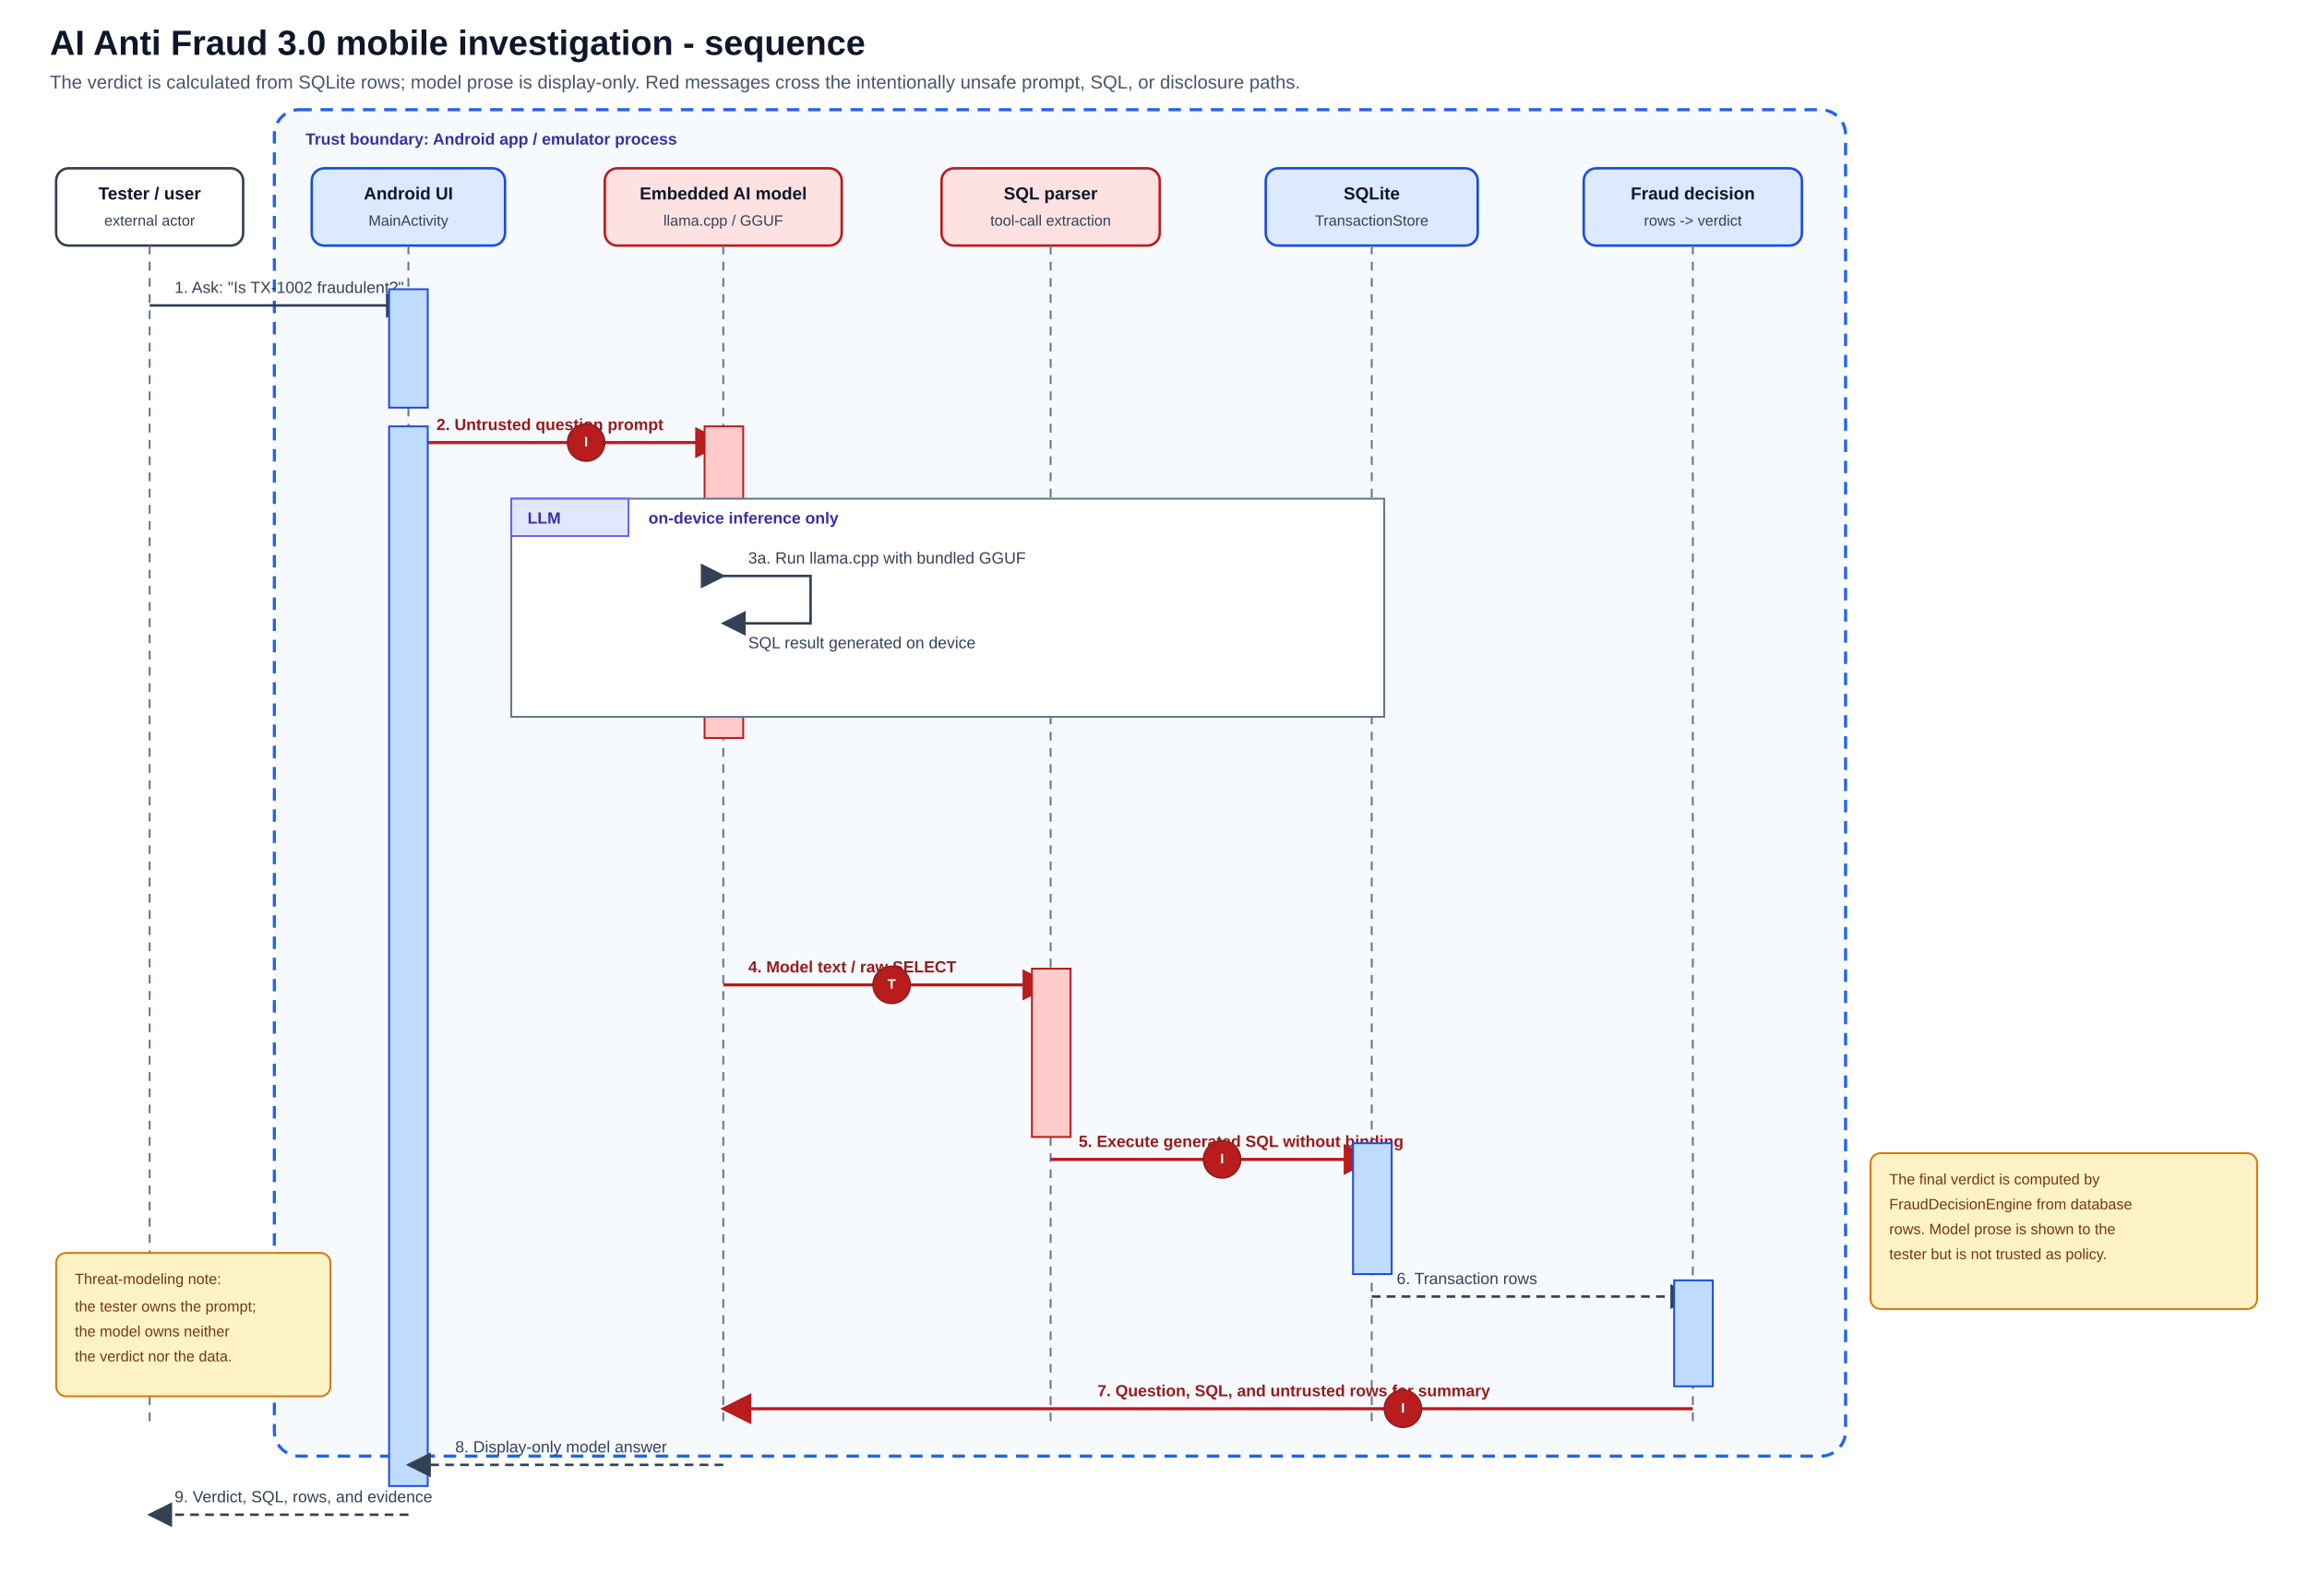
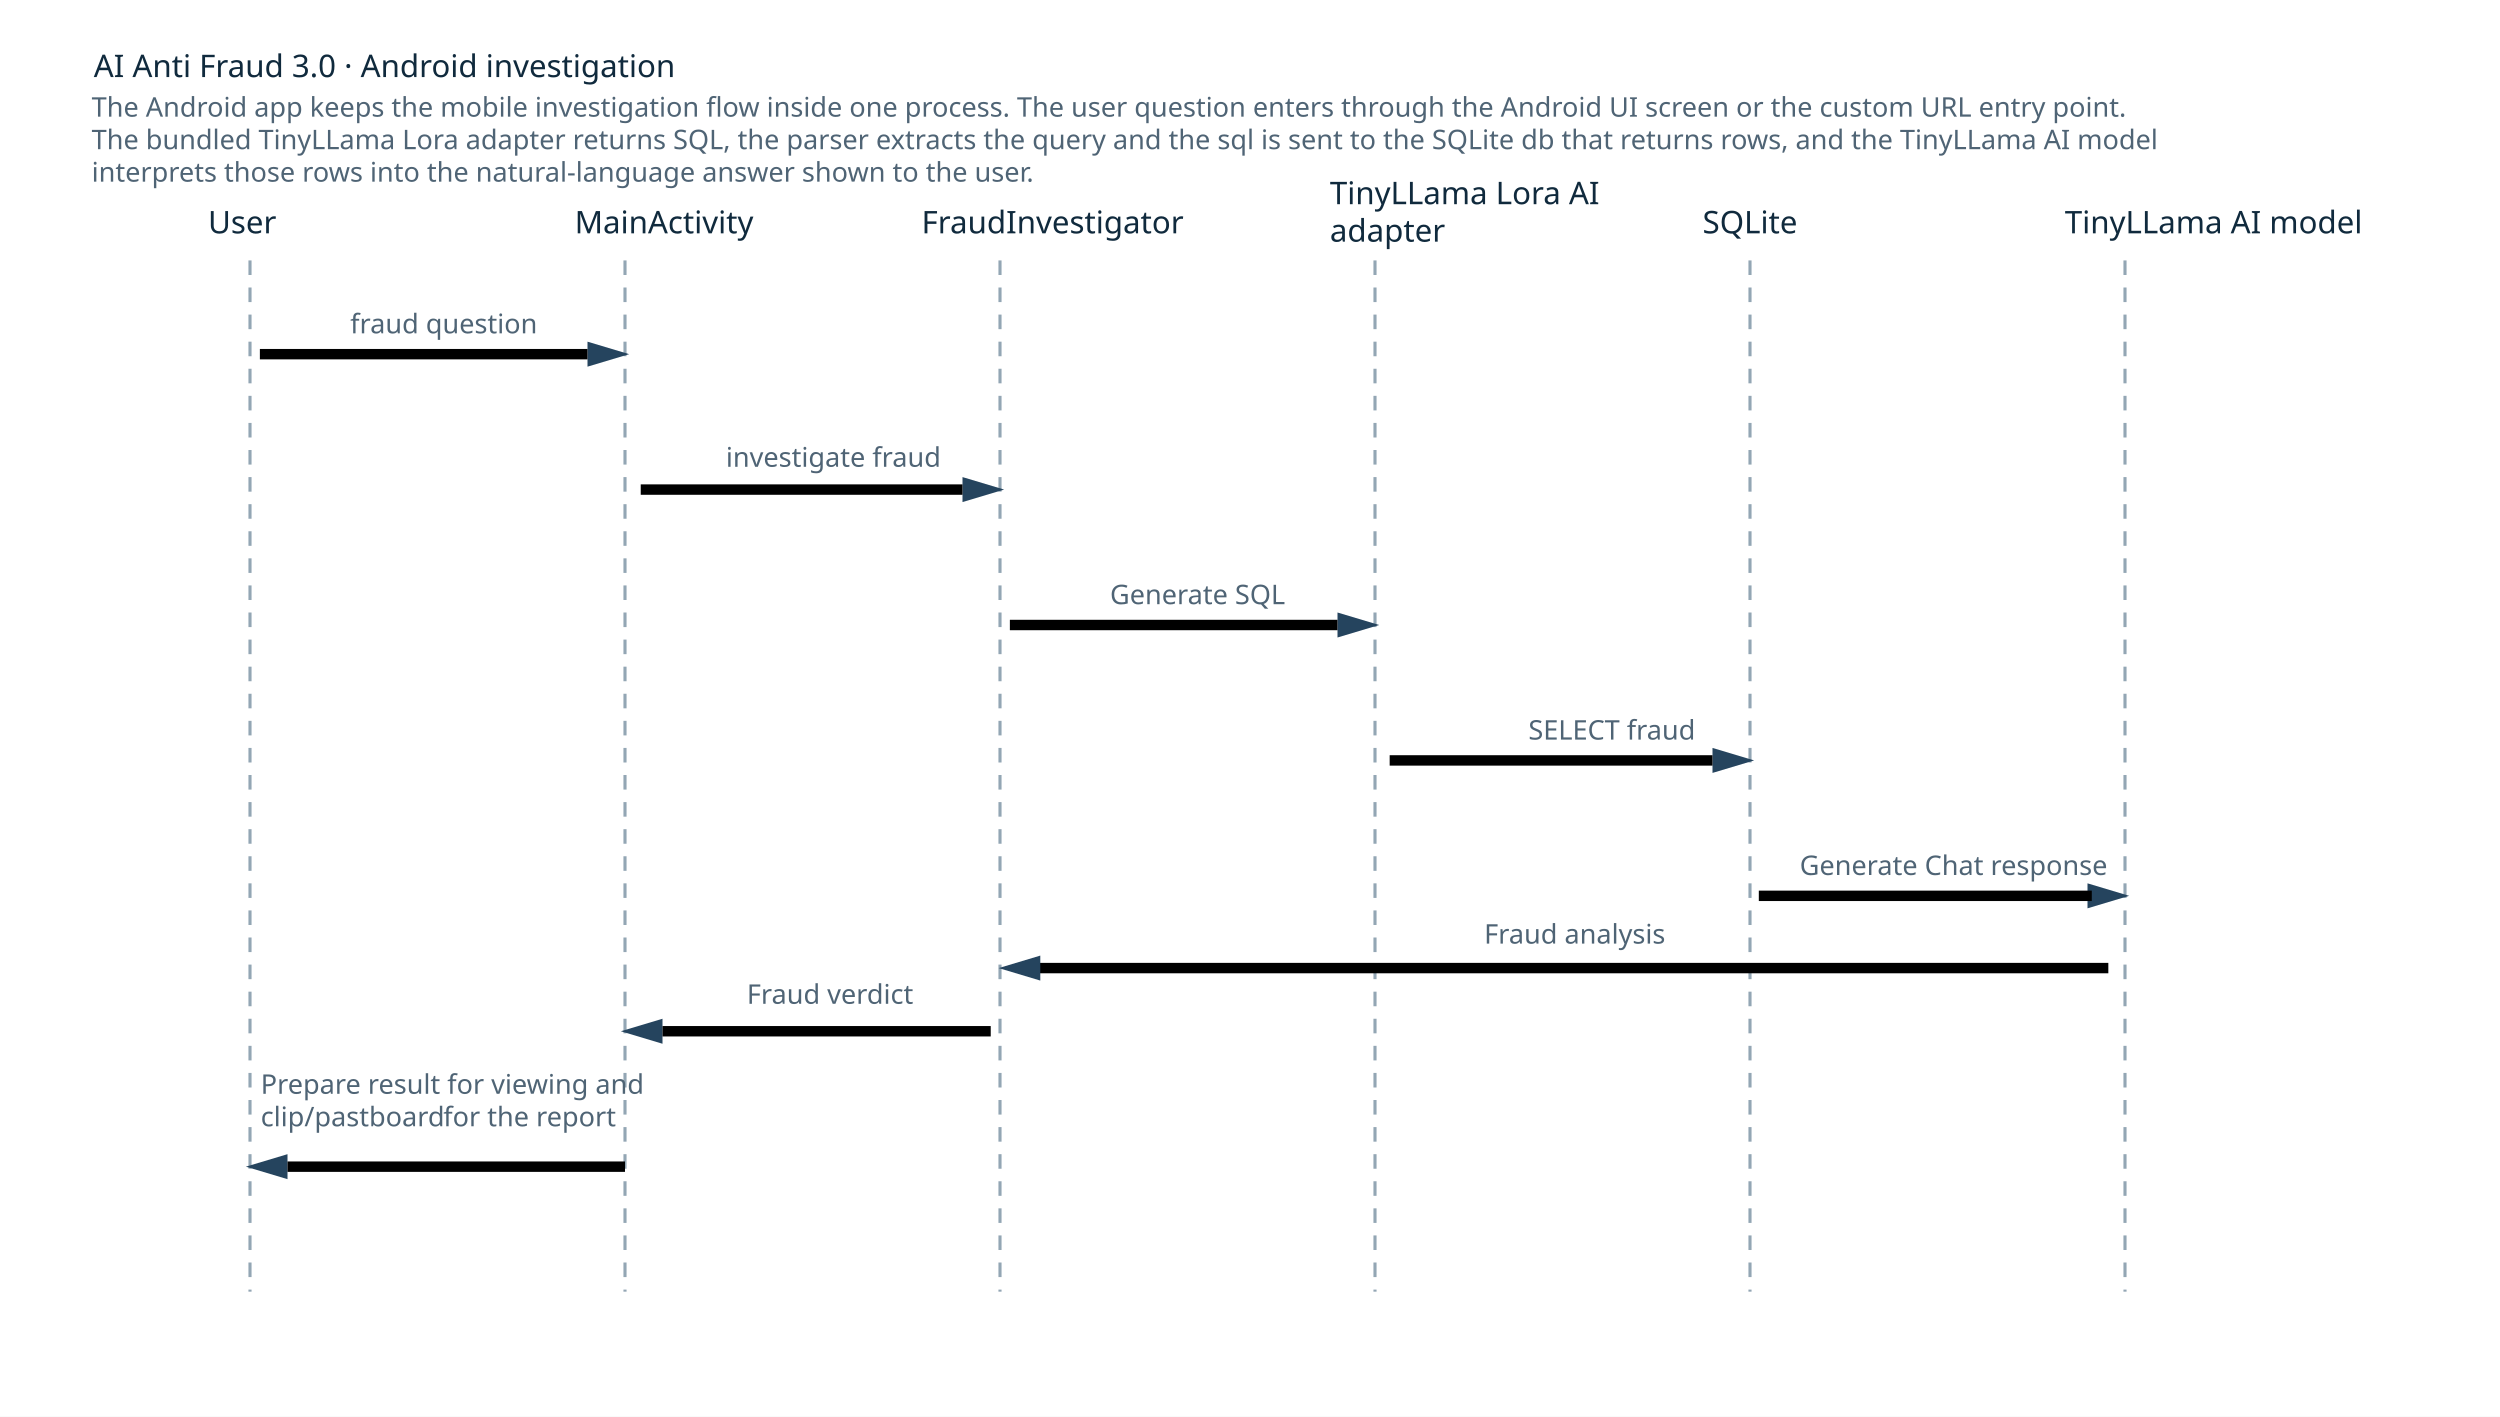
- <svg xmlns="http://www.w3.org/2000/svg" width="1850" height="1280" viewBox="0 0 1850 1280" role="img" aria-labelledby="title description">
+ <svg xmlns="http://www.w3.org/2000/svg" id="Layer_1" version="1.1" viewBox="0 0 1200 680">
  <defs>
-     <marker id="arrow" markerWidth="10" markerHeight="10" refX="9" refY="5" orient="auto" markerUnits="strokeWidth">
-       <path d="M 0 0 L 10 5 L 0 10 z" fill="#334155" />
-     </marker>
-     <marker id="red-arrow" markerWidth="10" markerHeight="10" refX="9" refY="5" orient="auto" markerUnits="strokeWidth">
-       <path d="M 0 0 L 10 5 L 0 10 z" fill="#b91c1c" />
-     </marker>
+     <style>
+       .st0 {
+         fill: #fff;
+       }
+ 
+       .st1 {
+         font-family: HelveticaNeueLTPro-Bd, 'Helvetica Neue LT Pro';
+       }
+ 
+       .st2 {
+         fill: none;
+       }
+ 
+       .st3 {
+         fill: #102a3d;
+         font-size: 15px;
+       }
+ 
+       .st3, .st4, .st5 {
+         font-family: HelveticaNeueLTPro-Roman, 'Helvetica Neue LT Pro';
+       }
+ 
+       .st3, .st5, .st6 {
+         isolation: isolate;
+       }
+ 
+       .st7 {
+         stroke: #000;
+         stroke-miterlimit: 10;
+         stroke-width: 5px;
+       }
+ 
+       .st7, .st5, .st6 {
+         fill: #4f6475;
+       }
+ 
+       .st5, .st6 {
+         font-size: 13px;
+       }
+ 
+       .st8 {
+         stroke: #93a6b4;
+         stroke-dasharray: 7 6;
+         stroke-width: 1.5px;
+       }
+ 
+       .st9 {
+         fill: #25445e;
+       }
+     </style>
  </defs>
-   <style>
-     .title { font: 700 28px Arial, sans-serif; fill: #0f172a; }
-     .subtitle { font: 15px Arial, sans-serif; fill: #475569; }
-     .boundary { fill: #eff6ff; fill-opacity: 0.55; stroke: #2563eb; stroke-width: 2.5; stroke-dasharray: 10 7; }
-     .network { fill: #fff7ed; fill-opacity: 0.72; stroke: #ea580c; stroke-width: 2.5; stroke-dasharray: 10 7; }
-     .participant { fill: #dbeafe; stroke: #1d4ed8; stroke-width: 2; }
-     .participant.external { fill: #fff; stroke: #334155; }
-     .participant.risky { fill: #fee2e2; stroke: #b91c1c; }
-     .label { font: 700 14px Arial, sans-serif; fill: #0f172a; text-anchor: middle; }
-     .detail { font: 12px Arial, sans-serif; fill: #334155; text-anchor: middle; }
-     .lifeline { stroke: #64748b; stroke-width: 1.5; stroke-dasharray: 7 6; }
-     .activation { fill: #bfdbfe; stroke: #1d4ed8; stroke-width: 1.5; }
-     .activation.risky { fill: #fecaca; stroke: #b91c1c; }
-     .message { fill: none; stroke: #334155; stroke-width: 2; marker-end: url(#arrow); }
-     .message.return { stroke-dasharray: 7 5; }
-     .message.risky { stroke: #b91c1c; stroke-width: 2.5; marker-end: url(#red-arrow); }
-     .message-label { font: 13px Arial, sans-serif; fill: #334155; }
-     .message-label.risky { fill: #991b1b; font-weight: 700; }
-     .fragment { fill: #fff; stroke: #64748b; stroke-width: 1.5; }
-     .fragment-label { fill: #e0e7ff; stroke: #6366f1; stroke-width: 1.5; }
-     .fragment-text { font: 700 13px Arial, sans-serif; fill: #3730a3; }
-     .note { fill: #fef3c7; stroke: #d97706; stroke-width: 1.5; }
-     .note-text { font: 12px Arial, sans-serif; fill: #78350f; }
-     .risk-tag { fill: #b91c1c; stroke: #7f1d1d; stroke-width: 1; }
-     .risk-text { font: 700 11px Arial, sans-serif; fill: #fff; text-anchor: middle; dominant-baseline: middle; }
-   </style>
-   <rect width="1850" height="1280" fill="#ffffff" />
-   <text x="40" y="44" class="title">AI Anti Fraud 3.0 mobile investigation - sequence</text>
-   <text x="40" y="71" class="subtitle">The verdict is calculated from SQLite rows; model prose is display-only. Red messages cross the intentionally unsafe prompt, SQL, or disclosure paths.</text>
-   <rect x="220" y="88" width="1260" height="1080" rx="20" class="boundary" />
-   <text x="245" y="116" class="fragment-text">Trust boundary: Android app / emulator process</text>
-   <rect x="45" y="135" width="150" height="62" rx="10" class="participant external" />
-   <text x="120" y="160" class="label">Tester / user</text>
-   <text x="120" y="181" class="detail">external actor</text>
-   <rect x="250" y="135" width="155" height="62" rx="10" class="participant" />
-   <text x="327.5" y="160" class="label">Android UI</text>
-   <text x="327.5" y="181" class="detail">MainActivity</text>
-   <rect x="485" y="135" width="190" height="62" rx="10" class="participant risky" />
-   <text x="580" y="160" class="label">Embedded AI model</text>
-   <text x="580" y="181" class="detail">llama.cpp / GGUF</text>
-   <rect x="755" y="135" width="175" height="62" rx="10" class="participant risky" />
-   <text x="842.5" y="160" class="label">SQL parser</text>
-   <text x="842.5" y="181" class="detail">tool-call extraction</text>
-   <rect x="1015" y="135" width="170" height="62" rx="10" class="participant" />
-   <text x="1100" y="160" class="label">SQLite</text>
-   <text x="1100" y="181" class="detail">TransactionStore</text>
-   <rect x="1270" y="135" width="175" height="62" rx="10" class="participant" />
-   <text x="1357.5" y="160" class="label">Fraud decision</text>
-   <text x="1357.5" y="181" class="detail">rows -&gt; verdict</text>
-   <line x1="120" y1="197" x2="120" y2="1145" class="lifeline" />
-   <line x1="327.5" y1="197" x2="327.5" y2="1145" class="lifeline" />
-   <line x1="580" y1="197" x2="580" y2="1145" class="lifeline" />
-   <line x1="842.5" y1="197" x2="842.5" y2="1145" class="lifeline" />
-   <line x1="1100" y1="197" x2="1100" y2="1145" class="lifeline" />
-   <line x1="1357.5" y1="197" x2="1357.5" y2="1145" class="lifeline" />
-   <line x1="120" y1="245" x2="327.5" y2="245" class="message" />
-   <text x="140" y="235" class="message-label">1. Ask: "Is TX-1002 fraudulent?"</text>
-   <rect x="312" y="232" width="31" height="95" class="activation" />
-   <line x1="327.5" y1="355" x2="580" y2="355" class="message risky" />
-   <text x="350" y="345" class="message-label risky">2. Untrusted question prompt</text>
-   <rect x="565" y="342" width="31" height="250" class="activation risky" />
-   <rect x="312" y="342" width="31" height="850" class="activation" />
-   <circle cx="470" cy="355" r="15" class="risk-tag" />
-   <text x="470" y="355" class="risk-text">I</text>
-   <rect x="410" y="400" width="700" height="175" class="fragment" />
-   <rect x="410" y="400" width="94" height="30" class="fragment-label" />
-   <text x="423" y="420" class="fragment-text">LLM</text>
-   <text x="520" y="420" class="fragment-text">on-device inference only</text>
-   <line x1="580" y1="462" x2="580" y2="462" class="message" />
-   <path d="M580 462 H650 V500 H580" class="message" />
-   <text x="600" y="452" class="message-label">3a. Run llama.cpp with bundled GGUF</text>
-   <text x="600" y="520" class="message-label">SQL result generated on device</text>
-   <line x1="580" y1="790" x2="842.5" y2="790" class="message risky" />
-   <text x="600" y="780" class="message-label risky">4. Model text / raw SELECT</text>
-   <circle cx="715" cy="790" r="15" class="risk-tag" />
-   <text x="715" y="790" class="risk-text">T</text>
-   <rect x="827.5" y="777" width="31" height="135" class="activation risky" />
-   <line x1="842.5" y1="930" x2="1100" y2="930" class="message risky" />
-   <text x="865" y="920" class="message-label risky">5. Execute generated SQL without binding</text>
-   <circle cx="980" cy="930" r="15" class="risk-tag" />
-   <text x="980" y="930" class="risk-text">I</text>
-   <rect x="1085" y="917" width="31" height="105" class="activation" />
-   <line x1="1100" y1="1040" x2="1357.5" y2="1040" class="message return" />
-   <text x="1120" y="1030" class="message-label">6. Transaction rows</text>
-   <rect x="1342.5" y="1027" width="31" height="85" class="activation" />
-   <line x1="1357.5" y1="1130" x2="580" y2="1130" class="message risky" />
-   <text x="880" y="1120" class="message-label risky">7. Question, SQL, and untrusted rows for summary</text>
-   <circle cx="1125" cy="1130" r="15" class="risk-tag" />
-   <text x="1125" y="1130" class="risk-text">I</text>
-   <line x1="580" y1="1175" x2="327.5" y2="1175" class="message return" />
-   <text x="365" y="1165" class="message-label">8. Display-only model answer</text>
-   <line x1="327.5" y1="1215" x2="120" y2="1215" class="message return" />
-   <text x="140" y="1205" class="message-label">9. Verdict, SQL, rows, and evidence</text>
-   <rect x="45" y="1005" width="220" height="115" rx="8" class="note" />
-   <text x="60" y="1030" class="note-text">Threat-modeling note:</text>
-   <text x="60" y="1052" class="note-text">the tester owns the prompt;</text>
-   <text x="60" y="1072" class="note-text">the model owns neither</text>
-   <text x="60" y="1092" class="note-text">the verdict nor the data.</text>
-   <rect x="1500" y="925" width="310" height="125" rx="8" class="note" />
-   <text x="1515" y="950" class="note-text">The final verdict is computed by</text>
-   <text x="1515" y="970" class="note-text">FraudDecisionEngine from database</text>
-   <text x="1515" y="990" class="note-text">rows. Model prose is shown to the</text>
-   <text x="1515" y="1010" class="note-text">tester but is not trusted as policy.</text>
+   <rect class="st0" y="0" width="1200" height="680" />
+   <text class="st3" transform="translate(45 37)">
+     <tspan x="0" y="0">AI Anti Fraud 3.0 · Android investigation</tspan>
+   </text>
+   <text class="st5" transform="translate(44 56)">
+     <tspan x="0" y="0">The Android app keeps the mobile investigation flow inside one process. The user question enters through the Android UI screen or the custom URL entry point. </tspan>
+     <tspan x="0" y="15.6">The bundled TinyLLama Lora adapter returns SQL, the parser extracts the query and the sql is sent to the SQLite db that returns rows, and the TinyLLama AI model</tspan>
+     <tspan x="0" y="31.2">interprets those rows into the natural-language answer shown to the user.</tspan>
+   </text>
+   <g>
+     <text class="st3" transform="translate(99.86 112)">
+       <tspan x="0" y="0">User</tspan>
+     </text>
+     <text class="st3" transform="translate(275.85 112)">
+       <tspan x="0" y="0">MainActivity</tspan>
+     </text>
+     <text class="st3" transform="translate(442.34 112)">
+       <tspan x="0" y="0">FraudInvestigator</tspan>
+     </text>
+     <text class="st3" transform="translate(638.34 98)">
+       <tspan x="0" y="0">TinyLLama Lora AI</tspan>
+       <tspan x="0" y="18">adapter</tspan>
+     </text>
+     <text class="st3" transform="translate(817.22 112)">
+       <tspan x="0" y="0">SQLite</tspan>
+     </text>
+     <text class="st3" transform="translate(991.11 112)">
+       <tspan x="0" y="0">TinyLLama AI model</tspan>
+     </text>
+     <path class="st8" d="M120,125v495M300,125v495M480,125v495M660,125v495M840,125v495M1020,125v495" />
+     <path class="st2" d="" />
+     <path class="st9" d="M282,164l20,6-20,6v-12Z" />
+     <path class="st9" d="M300,170" />
+     <text class="st5" transform="translate(168.1 160)">
+       <tspan x="0" y="0">fraud question</tspan>
+     </text>
+     <path class="st2" d="" />
+     <path class="st9" d="M462,229l20,6-20,6v-12Z" />
+     <path class="st9" d="M480,235" />
+     <text class="st5" transform="translate(348.43 224.05)">
+       <tspan x="0" y="0">investigate fraud</tspan>
+     </text>
+     <path class="st2" d="" />
+     <path class="st9" d="M642,294l20,6-20,6v-12Z" />
+     <path class="st9" d="M660,300" />
+     <text class="st5" transform="translate(532.8 290)">
+       <tspan x="0" y="0">Generate SQL</tspan>
+     </text>
+     <path class="st2" d="" />
+     <path class="st9" d="M822,359l20,6-20,6v-12Z" />
+     <path class="st9" d="M840,365" />
+     <text class="st5" transform="translate(733.63 355)">
+       <tspan x="0" y="0">SELECT fraud</tspan>
+     </text>
+     <path class="st2" d="" />
+     <path class="st9" d="M1002,424l20,6-20,6v-12Z" />
+     <path class="st9" d="M1020,430" />
+     <text class="st5" transform="translate(863.86 420)">
+       <tspan x="0" y="0">Generate Chat response</tspan>
+     </text>
+     <path class="st2" d="" />
+     <path class="st9" d="M318,501l-20-6,20-6v12Z" />
+     <path class="st9" d="M300,495" />
+     <text class="st5" transform="translate(358.49 481.82)">
+       <tspan x="0" y="0">Fraud verdict</tspan>
+     </text>
+     <path class="st2" d="" />
+     <path class="st9" d="M138,566l-20-6,20-6v12Z" />
+     <path class="st9" d="M120,560" />
+     <text class="st6" transform="translate(125.14 525.02)">
+       <tspan class="st4">
+         <tspan x="0" y="0">Prepare result for viewing and</tspan>
+       </tspan>
+       <tspan class="st4" x="0" y="15.6">clip/pastboard</tspan>
+       <tspan class="st1" x="84.26" y="15.6" xml:space="preserve"> for the report</tspan>
+     </text>
+     <line class="st7" x1="138" y1="560" x2="300" y2="560" />
+     <line class="st7" x1="318" y1="495" x2="475.55" y2="495" />
+     <line class="st7" x1="1012" y1="464.68" x2="489.34" y2="464.68" />
+     <path class="st7" d="M312.1,499.23" />
+     <line class="st7" x1="1004.06" y1="430" x2="844.23" y2="430" />
+     <line class="st7" x1="822" y1="365" x2="667.04" y2="365" />
+     <line class="st7" x1="642" y1="300" x2="484.74" y2="300" />
+     <line class="st7" x1="462" y1="235" x2="307.55" y2="235" />
+     <path class="st9" d="M499.34,470.68l-20-6,20-6v12Z" />
+     <text class="st5" transform="translate(712.39 452.94)">
+       <tspan x="0" y="0">Fraud analysis</tspan>
+     </text>
+   </g>
+   <line class="st7" x1="282" y1="170" x2="124.74" y2="170" />
</svg>
